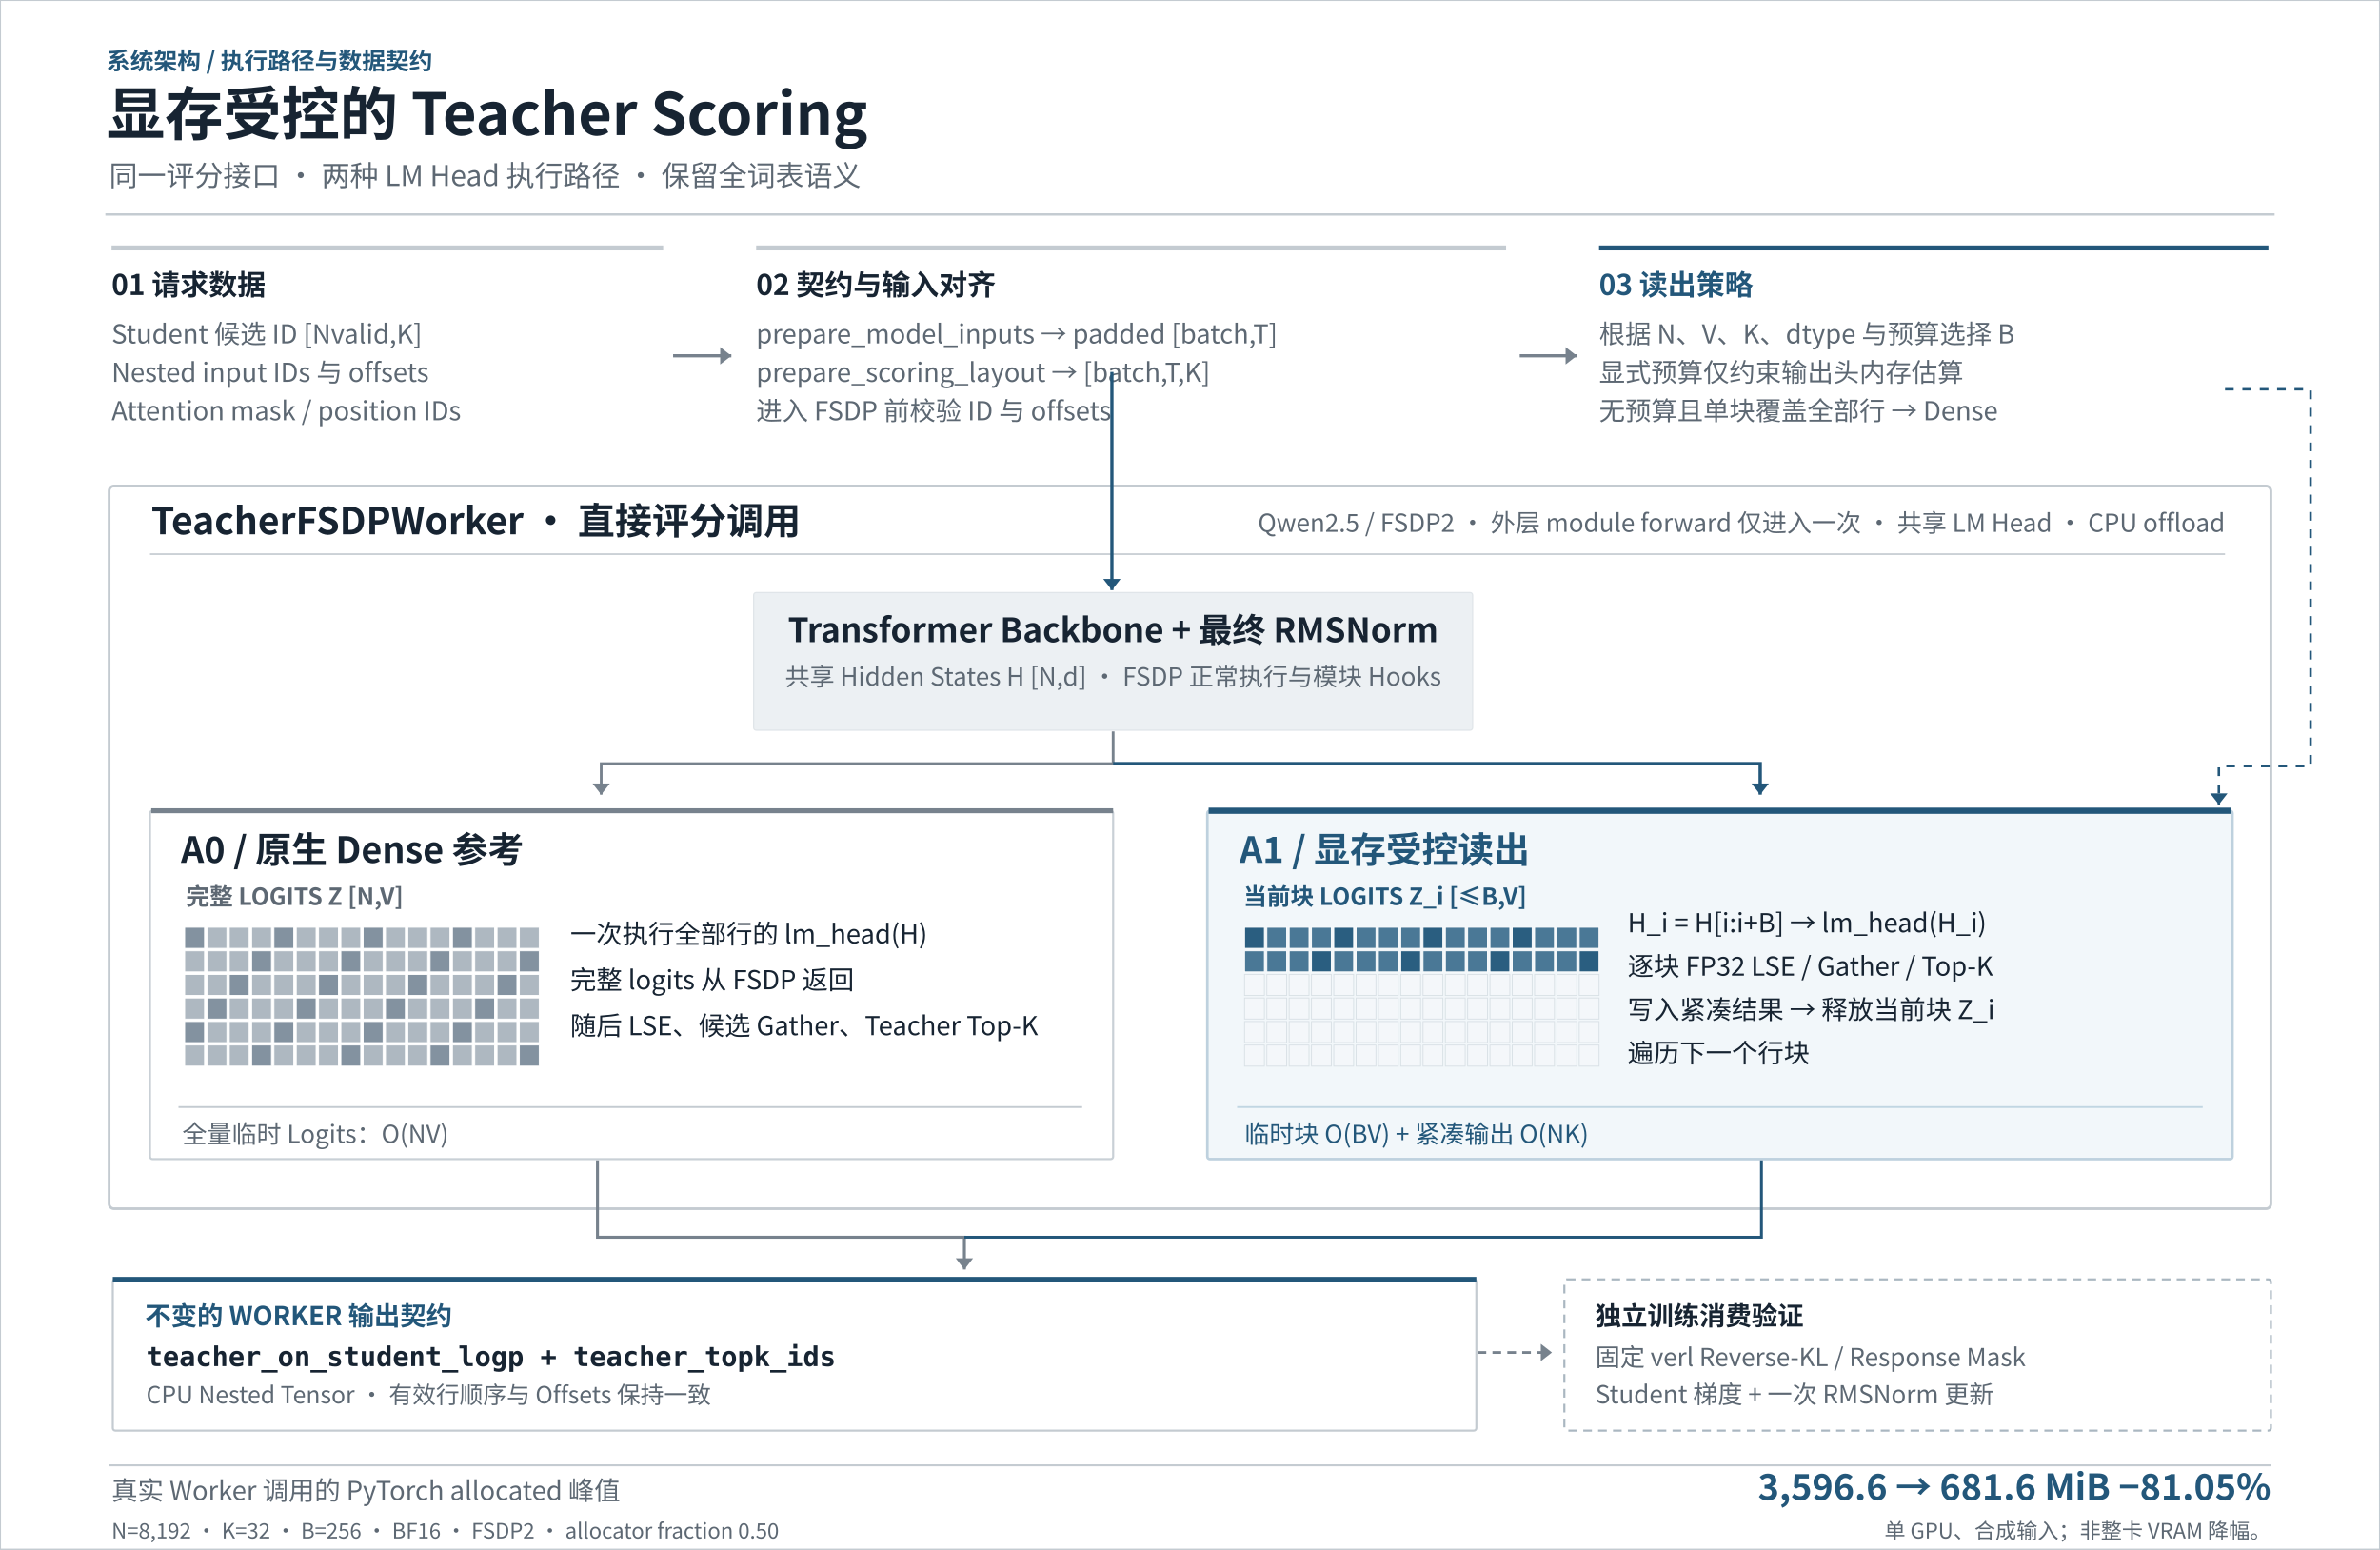
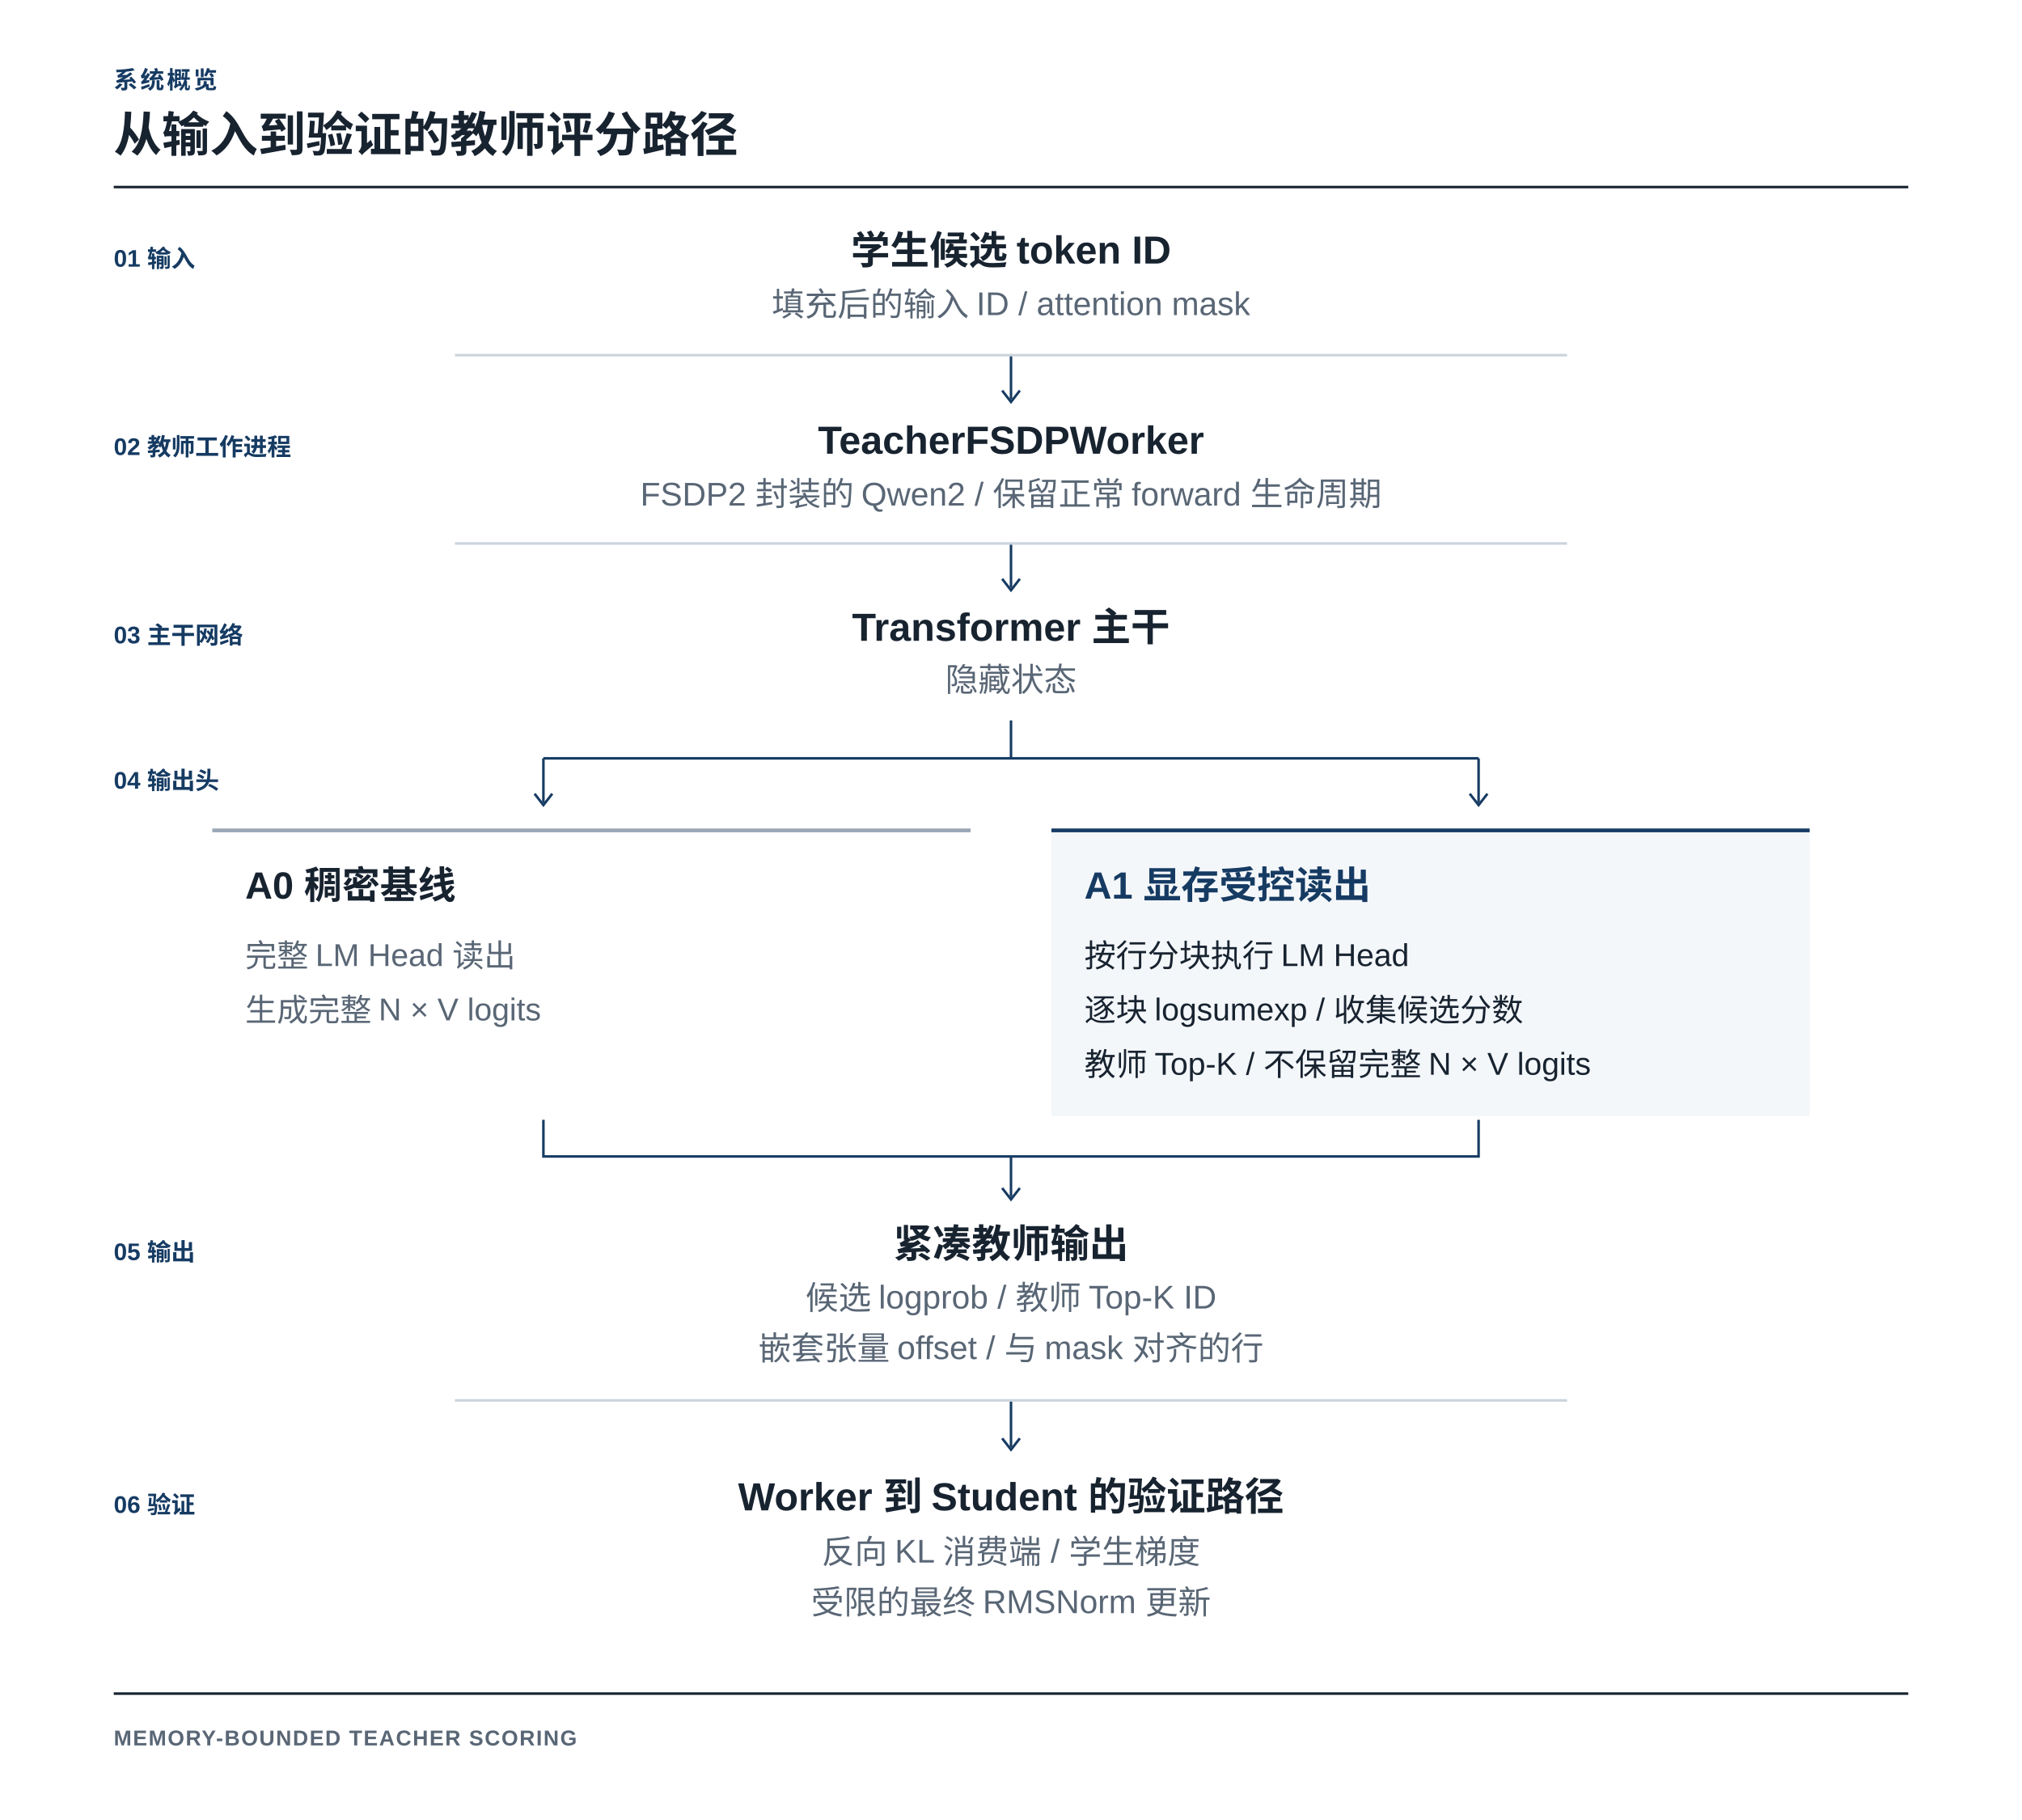
- <svg xmlns="http://www.w3.org/2000/svg" width="1920" height="1250" viewBox="0 0 1920 1250" role="img" aria-label="显存受控的 Teacher Scoring">
-   <rect x="0" y="0" width="1920" height="1250" fill="#ffffff" stroke="#c4cbd1" stroke-width="1.6" rx="0" />
-   <text x="86" y="56" fill="#23577a" font-family="Noto Sans CJK SC, Noto Sans, Arial, sans-serif" font-size="19" font-weight="600" text-anchor="start">系统架构 / 执行路径与数据契约</text>
-   <text x="86" y="109" fill="#172432" font-family="Noto Sans CJK SC, Noto Sans, Arial, sans-serif" font-size="47" font-weight="600" text-anchor="start">显存受控的 Teacher Scoring</text>
-   <text x="88" y="150" fill="#5d6873" font-family="Noto Sans CJK SC, Noto Sans, Arial, sans-serif" font-size="23" font-weight="400" text-anchor="start">同一评分接口 · 两种 LM Head 执行路径 · 保留全词表语义</text>
-   <line x1="85" y1="173" x2="1835" y2="173" stroke="#c4cbd1" stroke-width="1.9" />
-   <line x1="90" y1="200" x2="535" y2="200" stroke="#c4cbd1" stroke-width="4" />
-   <text x="90" y="238" fill="#172432" font-family="Noto Sans CJK SC, Noto Sans, Arial, sans-serif" font-size="23" font-weight="600" text-anchor="start">01  请求数据</text>
-   <text x="90" y="277" fill="#5d6873" font-family="Noto Sans CJK SC, Noto Sans, Arial, sans-serif" font-size="21" font-weight="400" text-anchor="start">Student 候选 ID [Nvalid,K]</text>
-   <text x="90" y="308" fill="#5d6873" font-family="Noto Sans CJK SC, Noto Sans, Arial, sans-serif" font-size="21" font-weight="400" text-anchor="start">Nested input IDs 与 offsets</text>
-   <text x="90" y="339" fill="#5d6873" font-family="Noto Sans CJK SC, Noto Sans, Arial, sans-serif" font-size="21" font-weight="400" text-anchor="start">Attention mask / position IDs</text>
-   <line x1="610" y1="200" x2="1215" y2="200" stroke="#c4cbd1" stroke-width="4" />
-   <text x="610" y="238" fill="#172432" font-family="Noto Sans CJK SC, Noto Sans, Arial, sans-serif" font-size="23" font-weight="600" text-anchor="start">02  契约与输入对齐</text>
-   <text x="610" y="277" fill="#5d6873" font-family="Noto Sans CJK SC, Noto Sans, Arial, sans-serif" font-size="21" font-weight="400" text-anchor="start">prepare_model_inputs → padded [batch,T]</text>
-   <text x="610" y="308" fill="#5d6873" font-family="Noto Sans CJK SC, Noto Sans, Arial, sans-serif" font-size="21" font-weight="400" text-anchor="start">prepare_scoring_layout → [batch,T,K]</text>
-   <text x="610" y="339" fill="#5d6873" font-family="Noto Sans CJK SC, Noto Sans, Arial, sans-serif" font-size="21" font-weight="400" text-anchor="start">进入 FSDP 前校验 ID 与 offsets</text>
-   <line x1="1290" y1="200" x2="1830" y2="200" stroke="#23577a" stroke-width="4" />
-   <text x="1290" y="238" fill="#23577a" font-family="Noto Sans CJK SC, Noto Sans, Arial, sans-serif" font-size="23" font-weight="600" text-anchor="start">03  读出策略</text>
-   <text x="1290" y="277" fill="#5d6873" font-family="Noto Sans CJK SC, Noto Sans, Arial, sans-serif" font-size="21" font-weight="400" text-anchor="start">根据 N、V、K、dtype 与预算选择 B</text>
-   <text x="1290" y="308" fill="#5d6873" font-family="Noto Sans CJK SC, Noto Sans, Arial, sans-serif" font-size="21" font-weight="400" text-anchor="start">显式预算仅约束输出头内存估算</text>
-   <text x="1290" y="339" fill="#5d6873" font-family="Noto Sans CJK SC, Noto Sans, Arial, sans-serif" font-size="21" font-weight="400" text-anchor="start">无预算且单块覆盖全部行 → Dense</text>
-   <polyline points="543,287 590,287" fill="none" stroke="#77828d" stroke-width="2.6" />
-   <polygon points="590,287 581,280 581,294" fill="#77828d" />
-   <polyline points="1226,287 1272,287" fill="none" stroke="#77828d" stroke-width="2.6" />
-   <polygon points="1272,287 1263,280 1263,294" fill="#77828d" />
-   <rect x="88" y="392" width="1744" height="583" fill="#ffffff" stroke="#c4cbd1" stroke-width="2.2" rx="4" />
-   <text x="122" y="431" fill="#172432" font-family="Noto Sans CJK SC, Noto Sans, Arial, sans-serif" font-size="30" font-weight="600" text-anchor="start">TeacherFSDPWorker · 直接评分调用</text>
-   <text x="1795" y="429" fill="#5d6873" font-family="Noto Sans CJK SC, Noto Sans, Arial, sans-serif" font-size="20" font-weight="400" text-anchor="end">Qwen2.5 / FSDP2 · 外层 module forward 仅进入一次 · 共享 LM Head · CPU offload</text>
-   <line x1="121" y1="447" x2="1795" y2="447" stroke="#c4cbd1" stroke-width="1.3" />
-   <polyline points="897,300 897,476" fill="none" stroke="#23577a" stroke-width="2.6" />
-   <polygon points="897,476 890,467 904,467" fill="#23577a" />
-   <rect x="608" y="478" width="580" height="111" fill="#ecf0f3" stroke="#e0e5e9" stroke-width="1" rx="2" />
-   <text x="898" y="518" fill="#172432" font-family="Noto Sans CJK SC, Noto Sans, Arial, sans-serif" font-size="27" font-weight="600" text-anchor="middle">Transformer Backbone + 最终 RMSNorm</text>
-   <text x="898" y="553" fill="#5d6873" font-family="Noto Sans CJK SC, Noto Sans, Arial, sans-serif" font-size="20" font-weight="400" text-anchor="middle">共享 Hidden States H [N,d] · FSDP 正常执行与模块 Hooks</text>
-   <polyline points="898,590 898,616 485,616 485,641" fill="none" stroke="#77828d" stroke-width="2.2" />
-   <polygon points="485,641 478,632 492,632" fill="#77828d" />
-   <polyline points="898,616 1420,616 1420,641" fill="none" stroke="#23577a" stroke-width="2.7" />
-   <polygon points="1420,641 1413,632 1427,632" fill="#23577a" />
-   <polyline points="1795,314 1864,314 1864,618 1790,618 1790,649" fill="none" stroke="#23577a" stroke-width="2" stroke-dasharray="7 7" />
-   <polygon points="1790,649 1783,640 1797,640" fill="#23577a" />
-   <rect x="121" y="654" width="777" height="281" fill="#ffffff" stroke="#c9d0d6" stroke-width="1.7" rx="2" />
-   <rect x="974" y="654" width="827" height="281" fill="#f2f7fa" stroke="#bed1de" stroke-width="2.1" rx="2" />
-   <line x1="122" y1="654" x2="898" y2="654" stroke="#77828d" stroke-width="4" />
-   <line x1="975" y1="654" x2="1800" y2="654" stroke="#23577a" stroke-width="5" />
-   <text x="146" y="696" fill="#172432" font-family="Noto Sans CJK SC, Noto Sans, Arial, sans-serif" font-size="29" font-weight="600" text-anchor="start">A0 / 原生 Dense 参考</text>
-   <text x="1000" y="696" fill="#23577a" font-family="Noto Sans CJK SC, Noto Sans, Arial, sans-serif" font-size="29" font-weight="600" text-anchor="start">A1 / 显存受控读出</text>
-   <text x="150" y="730" fill="#5d6873" font-family="Noto Sans CJK SC, Noto Sans, Arial, sans-serif" font-size="19" font-weight="600" text-anchor="start">完整 LOGITS Z [N,V]</text>
-   <text x="1003" y="730" fill="#23577a" font-family="Noto Sans CJK SC, Noto Sans, Arial, sans-serif" font-size="19" font-weight="600" text-anchor="start">当前块 LOGITS Z_i [≤B,V]</text>
-   <rect x="149" y="748" width="16" height="17" fill="#8392a0" stroke="#ffffff" stroke-width="0.7" rx="0" />
-   <rect x="167" y="748" width="16" height="17" fill="#aeb8c1" stroke="#ffffff" stroke-width="0.7" rx="0" />
-   <rect x="185" y="748" width="16" height="17" fill="#aeb8c1" stroke="#ffffff" stroke-width="0.7" rx="0" />
-   <rect x="203" y="748" width="16" height="17" fill="#aeb8c1" stroke="#ffffff" stroke-width="0.7" rx="0" />
-   <rect x="221" y="748" width="16" height="17" fill="#8392a0" stroke="#ffffff" stroke-width="0.7" rx="0" />
-   <rect x="239" y="748" width="16" height="17" fill="#aeb8c1" stroke="#ffffff" stroke-width="0.7" rx="0" />
-   <rect x="257" y="748" width="16" height="17" fill="#aeb8c1" stroke="#ffffff" stroke-width="0.7" rx="0" />
-   <rect x="275" y="748" width="16" height="17" fill="#aeb8c1" stroke="#ffffff" stroke-width="0.7" rx="0" />
-   <rect x="293" y="748" width="16" height="17" fill="#8392a0" stroke="#ffffff" stroke-width="0.7" rx="0" />
-   <rect x="311" y="748" width="16" height="17" fill="#aeb8c1" stroke="#ffffff" stroke-width="0.7" rx="0" />
-   <rect x="329" y="748" width="16" height="17" fill="#aeb8c1" stroke="#ffffff" stroke-width="0.7" rx="0" />
-   <rect x="347" y="748" width="16" height="17" fill="#aeb8c1" stroke="#ffffff" stroke-width="0.7" rx="0" />
-   <rect x="365" y="748" width="16" height="17" fill="#8392a0" stroke="#ffffff" stroke-width="0.7" rx="0" />
-   <rect x="383" y="748" width="16" height="17" fill="#aeb8c1" stroke="#ffffff" stroke-width="0.7" rx="0" />
-   <rect x="401" y="748" width="16" height="17" fill="#aeb8c1" stroke="#ffffff" stroke-width="0.7" rx="0" />
-   <rect x="419" y="748" width="16" height="17" fill="#aeb8c1" stroke="#ffffff" stroke-width="0.7" rx="0" />
-   <rect x="149" y="767" width="16" height="17" fill="#aeb8c1" stroke="#ffffff" stroke-width="0.7" rx="0" />
-   <rect x="167" y="767" width="16" height="17" fill="#aeb8c1" stroke="#ffffff" stroke-width="0.7" rx="0" />
-   <rect x="185" y="767" width="16" height="17" fill="#aeb8c1" stroke="#ffffff" stroke-width="0.7" rx="0" />
-   <rect x="203" y="767" width="16" height="17" fill="#8392a0" stroke="#ffffff" stroke-width="0.7" rx="0" />
-   <rect x="221" y="767" width="16" height="17" fill="#aeb8c1" stroke="#ffffff" stroke-width="0.7" rx="0" />
-   <rect x="239" y="767" width="16" height="17" fill="#aeb8c1" stroke="#ffffff" stroke-width="0.7" rx="0" />
-   <rect x="257" y="767" width="16" height="17" fill="#aeb8c1" stroke="#ffffff" stroke-width="0.7" rx="0" />
-   <rect x="275" y="767" width="16" height="17" fill="#8392a0" stroke="#ffffff" stroke-width="0.7" rx="0" />
-   <rect x="293" y="767" width="16" height="17" fill="#aeb8c1" stroke="#ffffff" stroke-width="0.7" rx="0" />
-   <rect x="311" y="767" width="16" height="17" fill="#aeb8c1" stroke="#ffffff" stroke-width="0.7" rx="0" />
-   <rect x="329" y="767" width="16" height="17" fill="#aeb8c1" stroke="#ffffff" stroke-width="0.7" rx="0" />
-   <rect x="347" y="767" width="16" height="17" fill="#8392a0" stroke="#ffffff" stroke-width="0.7" rx="0" />
-   <rect x="365" y="767" width="16" height="17" fill="#aeb8c1" stroke="#ffffff" stroke-width="0.7" rx="0" />
-   <rect x="383" y="767" width="16" height="17" fill="#aeb8c1" stroke="#ffffff" stroke-width="0.7" rx="0" />
-   <rect x="401" y="767" width="16" height="17" fill="#aeb8c1" stroke="#ffffff" stroke-width="0.7" rx="0" />
-   <rect x="419" y="767" width="16" height="17" fill="#8392a0" stroke="#ffffff" stroke-width="0.7" rx="0" />
-   <rect x="149" y="786" width="16" height="17" fill="#aeb8c1" stroke="#ffffff" stroke-width="0.7" rx="0" />
-   <rect x="167" y="786" width="16" height="17" fill="#aeb8c1" stroke="#ffffff" stroke-width="0.7" rx="0" />
-   <rect x="185" y="786" width="16" height="17" fill="#8392a0" stroke="#ffffff" stroke-width="0.7" rx="0" />
-   <rect x="203" y="786" width="16" height="17" fill="#aeb8c1" stroke="#ffffff" stroke-width="0.7" rx="0" />
-   <rect x="221" y="786" width="16" height="17" fill="#aeb8c1" stroke="#ffffff" stroke-width="0.7" rx="0" />
-   <rect x="239" y="786" width="16" height="17" fill="#aeb8c1" stroke="#ffffff" stroke-width="0.7" rx="0" />
-   <rect x="257" y="786" width="16" height="17" fill="#8392a0" stroke="#ffffff" stroke-width="0.7" rx="0" />
-   <rect x="275" y="786" width="16" height="17" fill="#aeb8c1" stroke="#ffffff" stroke-width="0.7" rx="0" />
-   <rect x="293" y="786" width="16" height="17" fill="#aeb8c1" stroke="#ffffff" stroke-width="0.7" rx="0" />
-   <rect x="311" y="786" width="16" height="17" fill="#aeb8c1" stroke="#ffffff" stroke-width="0.7" rx="0" />
-   <rect x="329" y="786" width="16" height="17" fill="#8392a0" stroke="#ffffff" stroke-width="0.7" rx="0" />
-   <rect x="347" y="786" width="16" height="17" fill="#aeb8c1" stroke="#ffffff" stroke-width="0.7" rx="0" />
-   <rect x="365" y="786" width="16" height="17" fill="#aeb8c1" stroke="#ffffff" stroke-width="0.7" rx="0" />
-   <rect x="383" y="786" width="16" height="17" fill="#aeb8c1" stroke="#ffffff" stroke-width="0.7" rx="0" />
-   <rect x="401" y="786" width="16" height="17" fill="#8392a0" stroke="#ffffff" stroke-width="0.7" rx="0" />
-   <rect x="419" y="786" width="16" height="17" fill="#aeb8c1" stroke="#ffffff" stroke-width="0.7" rx="0" />
-   <rect x="149" y="805" width="16" height="17" fill="#aeb8c1" stroke="#ffffff" stroke-width="0.7" rx="0" />
-   <rect x="167" y="805" width="16" height="17" fill="#8392a0" stroke="#ffffff" stroke-width="0.7" rx="0" />
-   <rect x="185" y="805" width="16" height="17" fill="#aeb8c1" stroke="#ffffff" stroke-width="0.7" rx="0" />
-   <rect x="203" y="805" width="16" height="17" fill="#aeb8c1" stroke="#ffffff" stroke-width="0.7" rx="0" />
-   <rect x="221" y="805" width="16" height="17" fill="#aeb8c1" stroke="#ffffff" stroke-width="0.7" rx="0" />
-   <rect x="239" y="805" width="16" height="17" fill="#8392a0" stroke="#ffffff" stroke-width="0.7" rx="0" />
-   <rect x="257" y="805" width="16" height="17" fill="#aeb8c1" stroke="#ffffff" stroke-width="0.7" rx="0" />
-   <rect x="275" y="805" width="16" height="17" fill="#aeb8c1" stroke="#ffffff" stroke-width="0.7" rx="0" />
-   <rect x="293" y="805" width="16" height="17" fill="#aeb8c1" stroke="#ffffff" stroke-width="0.7" rx="0" />
-   <rect x="311" y="805" width="16" height="17" fill="#8392a0" stroke="#ffffff" stroke-width="0.7" rx="0" />
-   <rect x="329" y="805" width="16" height="17" fill="#aeb8c1" stroke="#ffffff" stroke-width="0.7" rx="0" />
-   <rect x="347" y="805" width="16" height="17" fill="#aeb8c1" stroke="#ffffff" stroke-width="0.7" rx="0" />
-   <rect x="365" y="805" width="16" height="17" fill="#aeb8c1" stroke="#ffffff" stroke-width="0.7" rx="0" />
-   <rect x="383" y="805" width="16" height="17" fill="#8392a0" stroke="#ffffff" stroke-width="0.7" rx="0" />
-   <rect x="401" y="805" width="16" height="17" fill="#aeb8c1" stroke="#ffffff" stroke-width="0.7" rx="0" />
-   <rect x="419" y="805" width="16" height="17" fill="#aeb8c1" stroke="#ffffff" stroke-width="0.7" rx="0" />
-   <rect x="149" y="824" width="16" height="17" fill="#8392a0" stroke="#ffffff" stroke-width="0.7" rx="0" />
-   <rect x="167" y="824" width="16" height="17" fill="#aeb8c1" stroke="#ffffff" stroke-width="0.7" rx="0" />
-   <rect x="185" y="824" width="16" height="17" fill="#aeb8c1" stroke="#ffffff" stroke-width="0.7" rx="0" />
-   <rect x="203" y="824" width="16" height="17" fill="#aeb8c1" stroke="#ffffff" stroke-width="0.7" rx="0" />
-   <rect x="221" y="824" width="16" height="17" fill="#8392a0" stroke="#ffffff" stroke-width="0.7" rx="0" />
-   <rect x="239" y="824" width="16" height="17" fill="#aeb8c1" stroke="#ffffff" stroke-width="0.7" rx="0" />
-   <rect x="257" y="824" width="16" height="17" fill="#aeb8c1" stroke="#ffffff" stroke-width="0.7" rx="0" />
-   <rect x="275" y="824" width="16" height="17" fill="#aeb8c1" stroke="#ffffff" stroke-width="0.7" rx="0" />
-   <rect x="293" y="824" width="16" height="17" fill="#8392a0" stroke="#ffffff" stroke-width="0.7" rx="0" />
-   <rect x="311" y="824" width="16" height="17" fill="#aeb8c1" stroke="#ffffff" stroke-width="0.7" rx="0" />
-   <rect x="329" y="824" width="16" height="17" fill="#aeb8c1" stroke="#ffffff" stroke-width="0.7" rx="0" />
-   <rect x="347" y="824" width="16" height="17" fill="#aeb8c1" stroke="#ffffff" stroke-width="0.7" rx="0" />
-   <rect x="365" y="824" width="16" height="17" fill="#8392a0" stroke="#ffffff" stroke-width="0.7" rx="0" />
-   <rect x="383" y="824" width="16" height="17" fill="#aeb8c1" stroke="#ffffff" stroke-width="0.7" rx="0" />
-   <rect x="401" y="824" width="16" height="17" fill="#aeb8c1" stroke="#ffffff" stroke-width="0.7" rx="0" />
-   <rect x="419" y="824" width="16" height="17" fill="#aeb8c1" stroke="#ffffff" stroke-width="0.7" rx="0" />
-   <rect x="149" y="843" width="16" height="17" fill="#aeb8c1" stroke="#ffffff" stroke-width="0.7" rx="0" />
-   <rect x="167" y="843" width="16" height="17" fill="#aeb8c1" stroke="#ffffff" stroke-width="0.7" rx="0" />
-   <rect x="185" y="843" width="16" height="17" fill="#aeb8c1" stroke="#ffffff" stroke-width="0.7" rx="0" />
-   <rect x="203" y="843" width="16" height="17" fill="#8392a0" stroke="#ffffff" stroke-width="0.7" rx="0" />
-   <rect x="221" y="843" width="16" height="17" fill="#aeb8c1" stroke="#ffffff" stroke-width="0.7" rx="0" />
-   <rect x="239" y="843" width="16" height="17" fill="#aeb8c1" stroke="#ffffff" stroke-width="0.7" rx="0" />
-   <rect x="257" y="843" width="16" height="17" fill="#aeb8c1" stroke="#ffffff" stroke-width="0.7" rx="0" />
-   <rect x="275" y="843" width="16" height="17" fill="#8392a0" stroke="#ffffff" stroke-width="0.7" rx="0" />
-   <rect x="293" y="843" width="16" height="17" fill="#aeb8c1" stroke="#ffffff" stroke-width="0.7" rx="0" />
-   <rect x="311" y="843" width="16" height="17" fill="#aeb8c1" stroke="#ffffff" stroke-width="0.7" rx="0" />
-   <rect x="329" y="843" width="16" height="17" fill="#aeb8c1" stroke="#ffffff" stroke-width="0.7" rx="0" />
-   <rect x="347" y="843" width="16" height="17" fill="#8392a0" stroke="#ffffff" stroke-width="0.7" rx="0" />
-   <rect x="365" y="843" width="16" height="17" fill="#aeb8c1" stroke="#ffffff" stroke-width="0.7" rx="0" />
-   <rect x="383" y="843" width="16" height="17" fill="#aeb8c1" stroke="#ffffff" stroke-width="0.7" rx="0" />
-   <rect x="401" y="843" width="16" height="17" fill="#aeb8c1" stroke="#ffffff" stroke-width="0.7" rx="0" />
-   <rect x="419" y="843" width="16" height="17" fill="#8392a0" stroke="#ffffff" stroke-width="0.7" rx="0" />
-   <rect x="1004" y="748" width="16" height="17" fill="#2a5e80" stroke="#ffffff" stroke-width="0.7" rx="0" />
-   <rect x="1022" y="748" width="16" height="17" fill="#4a7896" stroke="#ffffff" stroke-width="0.7" rx="0" />
-   <rect x="1040" y="748" width="16" height="17" fill="#4a7896" stroke="#ffffff" stroke-width="0.7" rx="0" />
-   <rect x="1058" y="748" width="16" height="17" fill="#4a7896" stroke="#ffffff" stroke-width="0.7" rx="0" />
-   <rect x="1076" y="748" width="16" height="17" fill="#2a5e80" stroke="#ffffff" stroke-width="0.7" rx="0" />
-   <rect x="1094" y="748" width="16" height="17" fill="#4a7896" stroke="#ffffff" stroke-width="0.7" rx="0" />
-   <rect x="1112" y="748" width="16" height="17" fill="#4a7896" stroke="#ffffff" stroke-width="0.7" rx="0" />
-   <rect x="1130" y="748" width="16" height="17" fill="#4a7896" stroke="#ffffff" stroke-width="0.7" rx="0" />
-   <rect x="1148" y="748" width="16" height="17" fill="#2a5e80" stroke="#ffffff" stroke-width="0.7" rx="0" />
-   <rect x="1166" y="748" width="16" height="17" fill="#4a7896" stroke="#ffffff" stroke-width="0.7" rx="0" />
-   <rect x="1184" y="748" width="16" height="17" fill="#4a7896" stroke="#ffffff" stroke-width="0.7" rx="0" />
-   <rect x="1202" y="748" width="16" height="17" fill="#4a7896" stroke="#ffffff" stroke-width="0.7" rx="0" />
-   <rect x="1220" y="748" width="16" height="17" fill="#2a5e80" stroke="#ffffff" stroke-width="0.7" rx="0" />
-   <rect x="1238" y="748" width="16" height="17" fill="#4a7896" stroke="#ffffff" stroke-width="0.7" rx="0" />
-   <rect x="1256" y="748" width="16" height="17" fill="#4a7896" stroke="#ffffff" stroke-width="0.7" rx="0" />
-   <rect x="1274" y="748" width="16" height="17" fill="#4a7896" stroke="#ffffff" stroke-width="0.7" rx="0" />
-   <rect x="1004" y="767" width="16" height="17" fill="#4a7896" stroke="#ffffff" stroke-width="0.7" rx="0" />
-   <rect x="1022" y="767" width="16" height="17" fill="#4a7896" stroke="#ffffff" stroke-width="0.7" rx="0" />
-   <rect x="1040" y="767" width="16" height="17" fill="#4a7896" stroke="#ffffff" stroke-width="0.7" rx="0" />
-   <rect x="1058" y="767" width="16" height="17" fill="#2a5e80" stroke="#ffffff" stroke-width="0.7" rx="0" />
-   <rect x="1076" y="767" width="16" height="17" fill="#4a7896" stroke="#ffffff" stroke-width="0.7" rx="0" />
-   <rect x="1094" y="767" width="16" height="17" fill="#4a7896" stroke="#ffffff" stroke-width="0.7" rx="0" />
-   <rect x="1112" y="767" width="16" height="17" fill="#4a7896" stroke="#ffffff" stroke-width="0.7" rx="0" />
-   <rect x="1130" y="767" width="16" height="17" fill="#2a5e80" stroke="#ffffff" stroke-width="0.7" rx="0" />
-   <rect x="1148" y="767" width="16" height="17" fill="#4a7896" stroke="#ffffff" stroke-width="0.7" rx="0" />
-   <rect x="1166" y="767" width="16" height="17" fill="#4a7896" stroke="#ffffff" stroke-width="0.7" rx="0" />
-   <rect x="1184" y="767" width="16" height="17" fill="#4a7896" stroke="#ffffff" stroke-width="0.7" rx="0" />
-   <rect x="1202" y="767" width="16" height="17" fill="#2a5e80" stroke="#ffffff" stroke-width="0.7" rx="0" />
-   <rect x="1220" y="767" width="16" height="17" fill="#4a7896" stroke="#ffffff" stroke-width="0.7" rx="0" />
-   <rect x="1238" y="767" width="16" height="17" fill="#4a7896" stroke="#ffffff" stroke-width="0.7" rx="0" />
-   <rect x="1256" y="767" width="16" height="17" fill="#4a7896" stroke="#ffffff" stroke-width="0.7" rx="0" />
-   <rect x="1274" y="767" width="16" height="17" fill="#2a5e80" stroke="#ffffff" stroke-width="0.7" rx="0" />
-   <rect x="1004" y="786" width="16" height="17" fill="#f4f7fa" stroke="#d8e0e5" stroke-width="0.7" rx="0" />
-   <rect x="1022" y="786" width="16" height="17" fill="#f4f7fa" stroke="#d8e0e5" stroke-width="0.7" rx="0" />
-   <rect x="1040" y="786" width="16" height="17" fill="#f4f7fa" stroke="#d8e0e5" stroke-width="0.7" rx="0" />
-   <rect x="1058" y="786" width="16" height="17" fill="#f4f7fa" stroke="#d8e0e5" stroke-width="0.7" rx="0" />
-   <rect x="1076" y="786" width="16" height="17" fill="#f4f7fa" stroke="#d8e0e5" stroke-width="0.7" rx="0" />
-   <rect x="1094" y="786" width="16" height="17" fill="#f4f7fa" stroke="#d8e0e5" stroke-width="0.7" rx="0" />
-   <rect x="1112" y="786" width="16" height="17" fill="#f4f7fa" stroke="#d8e0e5" stroke-width="0.7" rx="0" />
-   <rect x="1130" y="786" width="16" height="17" fill="#f4f7fa" stroke="#d8e0e5" stroke-width="0.7" rx="0" />
-   <rect x="1148" y="786" width="16" height="17" fill="#f4f7fa" stroke="#d8e0e5" stroke-width="0.7" rx="0" />
-   <rect x="1166" y="786" width="16" height="17" fill="#f4f7fa" stroke="#d8e0e5" stroke-width="0.7" rx="0" />
-   <rect x="1184" y="786" width="16" height="17" fill="#f4f7fa" stroke="#d8e0e5" stroke-width="0.7" rx="0" />
-   <rect x="1202" y="786" width="16" height="17" fill="#f4f7fa" stroke="#d8e0e5" stroke-width="0.7" rx="0" />
-   <rect x="1220" y="786" width="16" height="17" fill="#f4f7fa" stroke="#d8e0e5" stroke-width="0.7" rx="0" />
-   <rect x="1238" y="786" width="16" height="17" fill="#f4f7fa" stroke="#d8e0e5" stroke-width="0.7" rx="0" />
-   <rect x="1256" y="786" width="16" height="17" fill="#f4f7fa" stroke="#d8e0e5" stroke-width="0.7" rx="0" />
-   <rect x="1274" y="786" width="16" height="17" fill="#f4f7fa" stroke="#d8e0e5" stroke-width="0.7" rx="0" />
-   <rect x="1004" y="805" width="16" height="17" fill="#f4f7fa" stroke="#d8e0e5" stroke-width="0.7" rx="0" />
-   <rect x="1022" y="805" width="16" height="17" fill="#f4f7fa" stroke="#d8e0e5" stroke-width="0.7" rx="0" />
-   <rect x="1040" y="805" width="16" height="17" fill="#f4f7fa" stroke="#d8e0e5" stroke-width="0.7" rx="0" />
-   <rect x="1058" y="805" width="16" height="17" fill="#f4f7fa" stroke="#d8e0e5" stroke-width="0.7" rx="0" />
-   <rect x="1076" y="805" width="16" height="17" fill="#f4f7fa" stroke="#d8e0e5" stroke-width="0.7" rx="0" />
-   <rect x="1094" y="805" width="16" height="17" fill="#f4f7fa" stroke="#d8e0e5" stroke-width="0.7" rx="0" />
-   <rect x="1112" y="805" width="16" height="17" fill="#f4f7fa" stroke="#d8e0e5" stroke-width="0.7" rx="0" />
-   <rect x="1130" y="805" width="16" height="17" fill="#f4f7fa" stroke="#d8e0e5" stroke-width="0.7" rx="0" />
-   <rect x="1148" y="805" width="16" height="17" fill="#f4f7fa" stroke="#d8e0e5" stroke-width="0.7" rx="0" />
-   <rect x="1166" y="805" width="16" height="17" fill="#f4f7fa" stroke="#d8e0e5" stroke-width="0.7" rx="0" />
-   <rect x="1184" y="805" width="16" height="17" fill="#f4f7fa" stroke="#d8e0e5" stroke-width="0.7" rx="0" />
-   <rect x="1202" y="805" width="16" height="17" fill="#f4f7fa" stroke="#d8e0e5" stroke-width="0.7" rx="0" />
-   <rect x="1220" y="805" width="16" height="17" fill="#f4f7fa" stroke="#d8e0e5" stroke-width="0.7" rx="0" />
-   <rect x="1238" y="805" width="16" height="17" fill="#f4f7fa" stroke="#d8e0e5" stroke-width="0.7" rx="0" />
-   <rect x="1256" y="805" width="16" height="17" fill="#f4f7fa" stroke="#d8e0e5" stroke-width="0.7" rx="0" />
-   <rect x="1274" y="805" width="16" height="17" fill="#f4f7fa" stroke="#d8e0e5" stroke-width="0.7" rx="0" />
-   <rect x="1004" y="824" width="16" height="17" fill="#f4f7fa" stroke="#d8e0e5" stroke-width="0.7" rx="0" />
-   <rect x="1022" y="824" width="16" height="17" fill="#f4f7fa" stroke="#d8e0e5" stroke-width="0.7" rx="0" />
-   <rect x="1040" y="824" width="16" height="17" fill="#f4f7fa" stroke="#d8e0e5" stroke-width="0.7" rx="0" />
-   <rect x="1058" y="824" width="16" height="17" fill="#f4f7fa" stroke="#d8e0e5" stroke-width="0.7" rx="0" />
-   <rect x="1076" y="824" width="16" height="17" fill="#f4f7fa" stroke="#d8e0e5" stroke-width="0.7" rx="0" />
-   <rect x="1094" y="824" width="16" height="17" fill="#f4f7fa" stroke="#d8e0e5" stroke-width="0.7" rx="0" />
-   <rect x="1112" y="824" width="16" height="17" fill="#f4f7fa" stroke="#d8e0e5" stroke-width="0.7" rx="0" />
-   <rect x="1130" y="824" width="16" height="17" fill="#f4f7fa" stroke="#d8e0e5" stroke-width="0.7" rx="0" />
-   <rect x="1148" y="824" width="16" height="17" fill="#f4f7fa" stroke="#d8e0e5" stroke-width="0.7" rx="0" />
-   <rect x="1166" y="824" width="16" height="17" fill="#f4f7fa" stroke="#d8e0e5" stroke-width="0.7" rx="0" />
-   <rect x="1184" y="824" width="16" height="17" fill="#f4f7fa" stroke="#d8e0e5" stroke-width="0.7" rx="0" />
-   <rect x="1202" y="824" width="16" height="17" fill="#f4f7fa" stroke="#d8e0e5" stroke-width="0.7" rx="0" />
-   <rect x="1220" y="824" width="16" height="17" fill="#f4f7fa" stroke="#d8e0e5" stroke-width="0.7" rx="0" />
-   <rect x="1238" y="824" width="16" height="17" fill="#f4f7fa" stroke="#d8e0e5" stroke-width="0.7" rx="0" />
-   <rect x="1256" y="824" width="16" height="17" fill="#f4f7fa" stroke="#d8e0e5" stroke-width="0.7" rx="0" />
-   <rect x="1274" y="824" width="16" height="17" fill="#f4f7fa" stroke="#d8e0e5" stroke-width="0.7" rx="0" />
-   <rect x="1004" y="843" width="16" height="17" fill="#f4f7fa" stroke="#d8e0e5" stroke-width="0.7" rx="0" />
-   <rect x="1022" y="843" width="16" height="17" fill="#f4f7fa" stroke="#d8e0e5" stroke-width="0.7" rx="0" />
-   <rect x="1040" y="843" width="16" height="17" fill="#f4f7fa" stroke="#d8e0e5" stroke-width="0.7" rx="0" />
-   <rect x="1058" y="843" width="16" height="17" fill="#f4f7fa" stroke="#d8e0e5" stroke-width="0.7" rx="0" />
-   <rect x="1076" y="843" width="16" height="17" fill="#f4f7fa" stroke="#d8e0e5" stroke-width="0.7" rx="0" />
-   <rect x="1094" y="843" width="16" height="17" fill="#f4f7fa" stroke="#d8e0e5" stroke-width="0.7" rx="0" />
-   <rect x="1112" y="843" width="16" height="17" fill="#f4f7fa" stroke="#d8e0e5" stroke-width="0.7" rx="0" />
-   <rect x="1130" y="843" width="16" height="17" fill="#f4f7fa" stroke="#d8e0e5" stroke-width="0.7" rx="0" />
-   <rect x="1148" y="843" width="16" height="17" fill="#f4f7fa" stroke="#d8e0e5" stroke-width="0.7" rx="0" />
-   <rect x="1166" y="843" width="16" height="17" fill="#f4f7fa" stroke="#d8e0e5" stroke-width="0.7" rx="0" />
-   <rect x="1184" y="843" width="16" height="17" fill="#f4f7fa" stroke="#d8e0e5" stroke-width="0.7" rx="0" />
-   <rect x="1202" y="843" width="16" height="17" fill="#f4f7fa" stroke="#d8e0e5" stroke-width="0.7" rx="0" />
-   <rect x="1220" y="843" width="16" height="17" fill="#f4f7fa" stroke="#d8e0e5" stroke-width="0.7" rx="0" />
-   <rect x="1238" y="843" width="16" height="17" fill="#f4f7fa" stroke="#d8e0e5" stroke-width="0.7" rx="0" />
-   <rect x="1256" y="843" width="16" height="17" fill="#f4f7fa" stroke="#d8e0e5" stroke-width="0.7" rx="0" />
-   <rect x="1274" y="843" width="16" height="17" fill="#f4f7fa" stroke="#d8e0e5" stroke-width="0.7" rx="0" />
-   <text x="460" y="761" fill="#172432" font-family="Noto Sans CJK SC, Noto Sans, Arial, sans-serif" font-size="21" font-weight="400" text-anchor="start">一次执行全部行的 lm_head(H)</text>
-   <text x="460" y="798" fill="#172432" font-family="Noto Sans CJK SC, Noto Sans, Arial, sans-serif" font-size="21" font-weight="400" text-anchor="start">完整 logits 从 FSDP 返回</text>
-   <text x="460" y="835" fill="#172432" font-family="Noto Sans CJK SC, Noto Sans, Arial, sans-serif" font-size="21" font-weight="400" text-anchor="start">随后 LSE、候选 Gather、Teacher Top-K</text>
-   <text x="1313" y="752" fill="#172432" font-family="Noto Sans CJK SC, Noto Sans, Arial, sans-serif" font-size="21" font-weight="400" text-anchor="start">H_i = H[i:i+B] → lm_head(H_i)</text>
-   <text x="1313" y="787" fill="#172432" font-family="Noto Sans CJK SC, Noto Sans, Arial, sans-serif" font-size="21" font-weight="400" text-anchor="start">逐块 FP32 LSE / Gather / Top-K</text>
-   <text x="1313" y="822" fill="#172432" font-family="Noto Sans CJK SC, Noto Sans, Arial, sans-serif" font-size="21" font-weight="400" text-anchor="start">写入紧凑结果 → 释放当前块 Z_i</text>
-   <text x="1313" y="857" fill="#172432" font-family="Noto Sans CJK SC, Noto Sans, Arial, sans-serif" font-size="21" font-weight="400" text-anchor="start">遍历下一个行块</text>
-   <line x1="144" y1="893" x2="873" y2="893" stroke="#c4cbd1" stroke-width="1.5" />
-   <line x1="998" y1="893" x2="1777" y2="893" stroke="#c1d6e2" stroke-width="1.5" />
-   <text x="147" y="922" fill="#5d6873" font-family="Noto Sans CJK SC, Noto Sans, Arial, sans-serif" font-size="20" font-weight="400" text-anchor="start">全量临时 Logits：O(NV)</text>
-   <text x="1004" y="922" fill="#23577a" font-family="Noto Sans CJK SC, Noto Sans, Arial, sans-serif" font-size="20" font-weight="400" text-anchor="start">临时块 O(BV) + 紧凑输出 O(NK)</text>
-   <polyline points="482,936 482,998 778,998 778,1024" fill="none" stroke="#77828d" stroke-width="2.4" />
-   <polygon points="778,1024 771,1015 785,1015" fill="#77828d" />
-   <polyline points="1421,936 1421,998 778,998" fill="none" stroke="#23577a" stroke-width="2.3" />
-   <rect x="91" y="1032" width="1100" height="122" fill="#ffffff" stroke="#c4cbd1" stroke-width="1.7" rx="2" />
-   <line x1="91" y1="1032" x2="1191" y2="1032" stroke="#23577a" stroke-width="4" />
-   <text x="117" y="1069" fill="#23577a" font-family="Noto Sans CJK SC, Noto Sans, Arial, sans-serif" font-size="21" font-weight="600" text-anchor="start">不变的 WORKER 输出契约</text>
-   <text x="118" y="1102" fill="#172432" font-family="DejaVu Sans Mono, monospace" font-size="22" font-weight="600" text-anchor="start">teacher_on_student_logp + teacher_topk_ids</text>
-   <text x="118" y="1132" fill="#5d6873" font-family="Noto Sans CJK SC, Noto Sans, Arial, sans-serif" font-size="19" font-weight="400" text-anchor="start">CPU Nested Tensor · 有效行顺序与 Offsets 保持一致</text>
-   <polyline points="1192,1091 1252,1091" fill="none" stroke="#77828d" stroke-width="2.2" stroke-dasharray="7 5" />
-   <polygon points="1252,1091 1243,1084 1243,1098" fill="#77828d" />
-   <rect x="1262" y="1032" width="570" height="122" fill="#ffffff" stroke="#aab7c1" stroke-width="1.7" rx="2" stroke-dasharray="7 5" />
-   <text x="1287" y="1069" fill="#172432" font-family="Noto Sans CJK SC, Noto Sans, Arial, sans-serif" font-size="21" font-weight="600" text-anchor="start">独立训练消费验证</text>
-   <text x="1287" y="1102" fill="#5d6873" font-family="Noto Sans CJK SC, Noto Sans, Arial, sans-serif" font-size="20" font-weight="400" text-anchor="start">固定 verl Reverse-KL / Response Mask</text>
-   <text x="1287" y="1132" fill="#5d6873" font-family="Noto Sans CJK SC, Noto Sans, Arial, sans-serif" font-size="20" font-weight="400" text-anchor="start">Student 梯度 + 一次 RMSNorm 更新</text>
-   <line x1="88" y1="1182" x2="1832" y2="1182" stroke="#c4cbd1" stroke-width="1.6" />
-   <text x="90" y="1210" fill="#5d6873" font-family="Noto Sans CJK SC, Noto Sans, Arial, sans-serif" font-size="21" font-weight="400" text-anchor="start">真实 Worker 调用的 PyTorch allocated 峰值</text>
-   <text x="1832" y="1210" fill="#23577a" font-family="Noto Sans CJK SC, Noto Sans, Arial, sans-serif" font-size="29" font-weight="600" text-anchor="end">3,596.6 → 681.6 MiB     −81.05%</text>
-   <text x="90" y="1241" fill="#5d6873" font-family="Noto Sans CJK SC, Noto Sans, Arial, sans-serif" font-size="17" font-weight="400" text-anchor="start">N=8,192 · K=32 · B=256 · BF16 · FSDP2 · allocator fraction 0.50</text>
-   <text x="1832" y="1241" fill="#5d6873" font-family="Noto Sans CJK SC, Noto Sans, Arial, sans-serif" font-size="17" font-weight="400" text-anchor="end">单 GPU、合成输入；非整卡 VRAM 降幅。</text>
+ <svg xmlns="http://www.w3.org/2000/svg" width="1600" height="1440" viewBox="0 0 1600 1440" role="img" aria-label="从输入到验证的教师评分路径">
+   <rect width="1600" height="1440" fill="#ffffff" />
+   <g font-family="Arial, Microsoft YaHei, Noto Sans CJK SC, sans-serif">
+     <text x="90" y="70" font-size="19" fill="#163b63" font-weight="700" text-anchor="start" letter-spacing="2">系统概览</text>
+     <text x="90" y="120" font-size="38" fill="#182330" font-weight="700" text-anchor="start" letter-spacing="0">从输入到验证的教师评分路径</text>
+     <line x1="90" y1="148" x2="1510" y2="148" stroke="#182330" stroke-width="2" />
+     <text x="90" y="211" font-size="19" fill="#163b63" font-weight="700" text-anchor="start" letter-spacing="0">01  输入</text>
+     <text x="800" y="209" font-size="31" fill="#182330" font-weight="700" text-anchor="middle" letter-spacing="0">学生候选 token ID</text>
+     <text x="800" y="250" font-size="26" fill="#596675" font-weight="400" text-anchor="middle" letter-spacing="0">填充后的输入 ID  /  attention mask</text>
+     <line x1="360" y1="281" x2="1240" y2="281" stroke="#cbd3dc" stroke-width="2" />
+     <line x1="800" y1="282" x2="800" y2="316" stroke="#163b63" stroke-width="2" />
+     <path d="M793 309 L800 318 L807 309" fill="none" stroke="#163b63" stroke-width="2" />
+     <text x="90" y="360" font-size="19" fill="#163b63" font-weight="700" text-anchor="start" letter-spacing="0">02  教师工作进程</text>
+     <text x="800" y="359" font-size="31" fill="#182330" font-weight="700" text-anchor="middle" letter-spacing="0">TeacherFSDPWorker</text>
+     <text x="800" y="400" font-size="26" fill="#596675" font-weight="400" text-anchor="middle" letter-spacing="0">FSDP2 封装的 Qwen2  /  保留正常 forward 生命周期</text>
+     <line x1="360" y1="430" x2="1240" y2="430" stroke="#cbd3dc" stroke-width="2" />
+     <line x1="800" y1="431" x2="800" y2="465" stroke="#163b63" stroke-width="2" />
+     <path d="M793 458 L800 467 L807 458" fill="none" stroke="#163b63" stroke-width="2" />
+     <text x="90" y="509" font-size="19" fill="#163b63" font-weight="700" text-anchor="start" letter-spacing="0">03  主干网络</text>
+     <text x="800" y="507" font-size="31" fill="#182330" font-weight="700" text-anchor="middle" letter-spacing="0">Transformer 主干</text>
+     <text x="800" y="547" font-size="26" fill="#596675" font-weight="400" text-anchor="middle" letter-spacing="0">隐藏状态</text>
+     <path d="M800 570 V600 M430 600 H1170 M430 600 V635 M1170 600 V635" fill="none" stroke="#163b63" stroke-width="2" />
+     <path d="M423 628 L430 637 L437 628 M1163 628 L1170 637 L1177 628" fill="none" stroke="#163b63" stroke-width="2" />
+     <text x="90" y="624" font-size="19" fill="#163b63" font-weight="700" text-anchor="start" letter-spacing="0">04  输出头</text>
+     <rect x="832" y="657" width="600" height="226" fill="#f4f7fa" />
+     <line x1="168" y1="657" x2="768" y2="657" stroke="#9aa7b5" stroke-width="3" />
+     <line x1="832" y1="657" x2="1432" y2="657" stroke="#163b63" stroke-width="3" />
+     <text x="194" y="711" font-size="30" fill="#182330" font-weight="700" text-anchor="start" letter-spacing="0">A0  稠密基线</text>
+     <text x="194" y="765" font-size="25" fill="#596675" font-weight="400" text-anchor="start" letter-spacing="0">完整 LM Head 读出</text>
+     <text x="194" y="808" font-size="25" fill="#596675" font-weight="400" text-anchor="start" letter-spacing="0">生成完整 N × V logits</text>
+     <text x="858" y="711" font-size="30" fill="#163b63" font-weight="700" text-anchor="start" letter-spacing="0">A1  显存受控读出</text>
+     <text x="858" y="765" font-size="25" fill="#182330" font-weight="400" text-anchor="start" letter-spacing="0">按行分块执行 LM Head</text>
+     <text x="858" y="808" font-size="25" fill="#182330" font-weight="400" text-anchor="start" letter-spacing="0">逐块 logsumexp  /  收集候选分数</text>
+     <text x="858" y="851" font-size="25" fill="#182330" font-weight="400" text-anchor="start" letter-spacing="0">教师 Top-K  /  不保留完整 N × V logits</text>
+     <path d="M430 886 V915 H800 M1170 886 V915 H800 M800 915 V947" fill="none" stroke="#163b63" stroke-width="2" />
+     <path d="M793 940 L800 949 L807 940" fill="none" stroke="#163b63" stroke-width="2" />
+     <text x="90" y="997" font-size="19" fill="#163b63" font-weight="700" text-anchor="start" letter-spacing="0">05  输出</text>
+     <text x="800" y="995" font-size="31" fill="#182330" font-weight="700" text-anchor="middle" letter-spacing="0">紧凑教师输出</text>
+     <text x="800" y="1036" font-size="26" fill="#596675" font-weight="400" text-anchor="middle" letter-spacing="0">候选 logprob  /  教师 Top-K ID</text>
+     <text x="800" y="1076" font-size="26" fill="#596675" font-weight="400" text-anchor="middle" letter-spacing="0">嵌套张量 offset  /  与 mask 对齐的行</text>
+     <line x1="360" y1="1108" x2="1240" y2="1108" stroke="#cbd3dc" stroke-width="2" />
+     <line x1="800" y1="1109" x2="800" y2="1145" stroke="#163b63" stroke-width="2" />
+     <path d="M793 1138 L800 1147 L807 1138" fill="none" stroke="#163b63" stroke-width="2" />
+     <text x="90" y="1197" font-size="19" fill="#163b63" font-weight="700" text-anchor="start" letter-spacing="0">06  验证</text>
+     <text x="800" y="1195" font-size="31" fill="#182330" font-weight="700" text-anchor="middle" letter-spacing="0">Worker 到 Student 的验证路径</text>
+     <text x="800" y="1237" font-size="26" fill="#596675" font-weight="400" text-anchor="middle" letter-spacing="0">反向 KL 消费端  /  学生梯度</text>
+     <text x="800" y="1277" font-size="26" fill="#596675" font-weight="400" text-anchor="middle" letter-spacing="0">受限的最终 RMSNorm 更新</text>
+     <line x1="90" y1="1340" x2="1510" y2="1340" stroke="#182330" stroke-width="2" />
+     <text x="90" y="1381" font-size="17" fill="#596675" font-weight="700" text-anchor="start" letter-spacing="1">MEMORY-BOUNDED TEACHER SCORING</text>
+   </g>
</svg>
